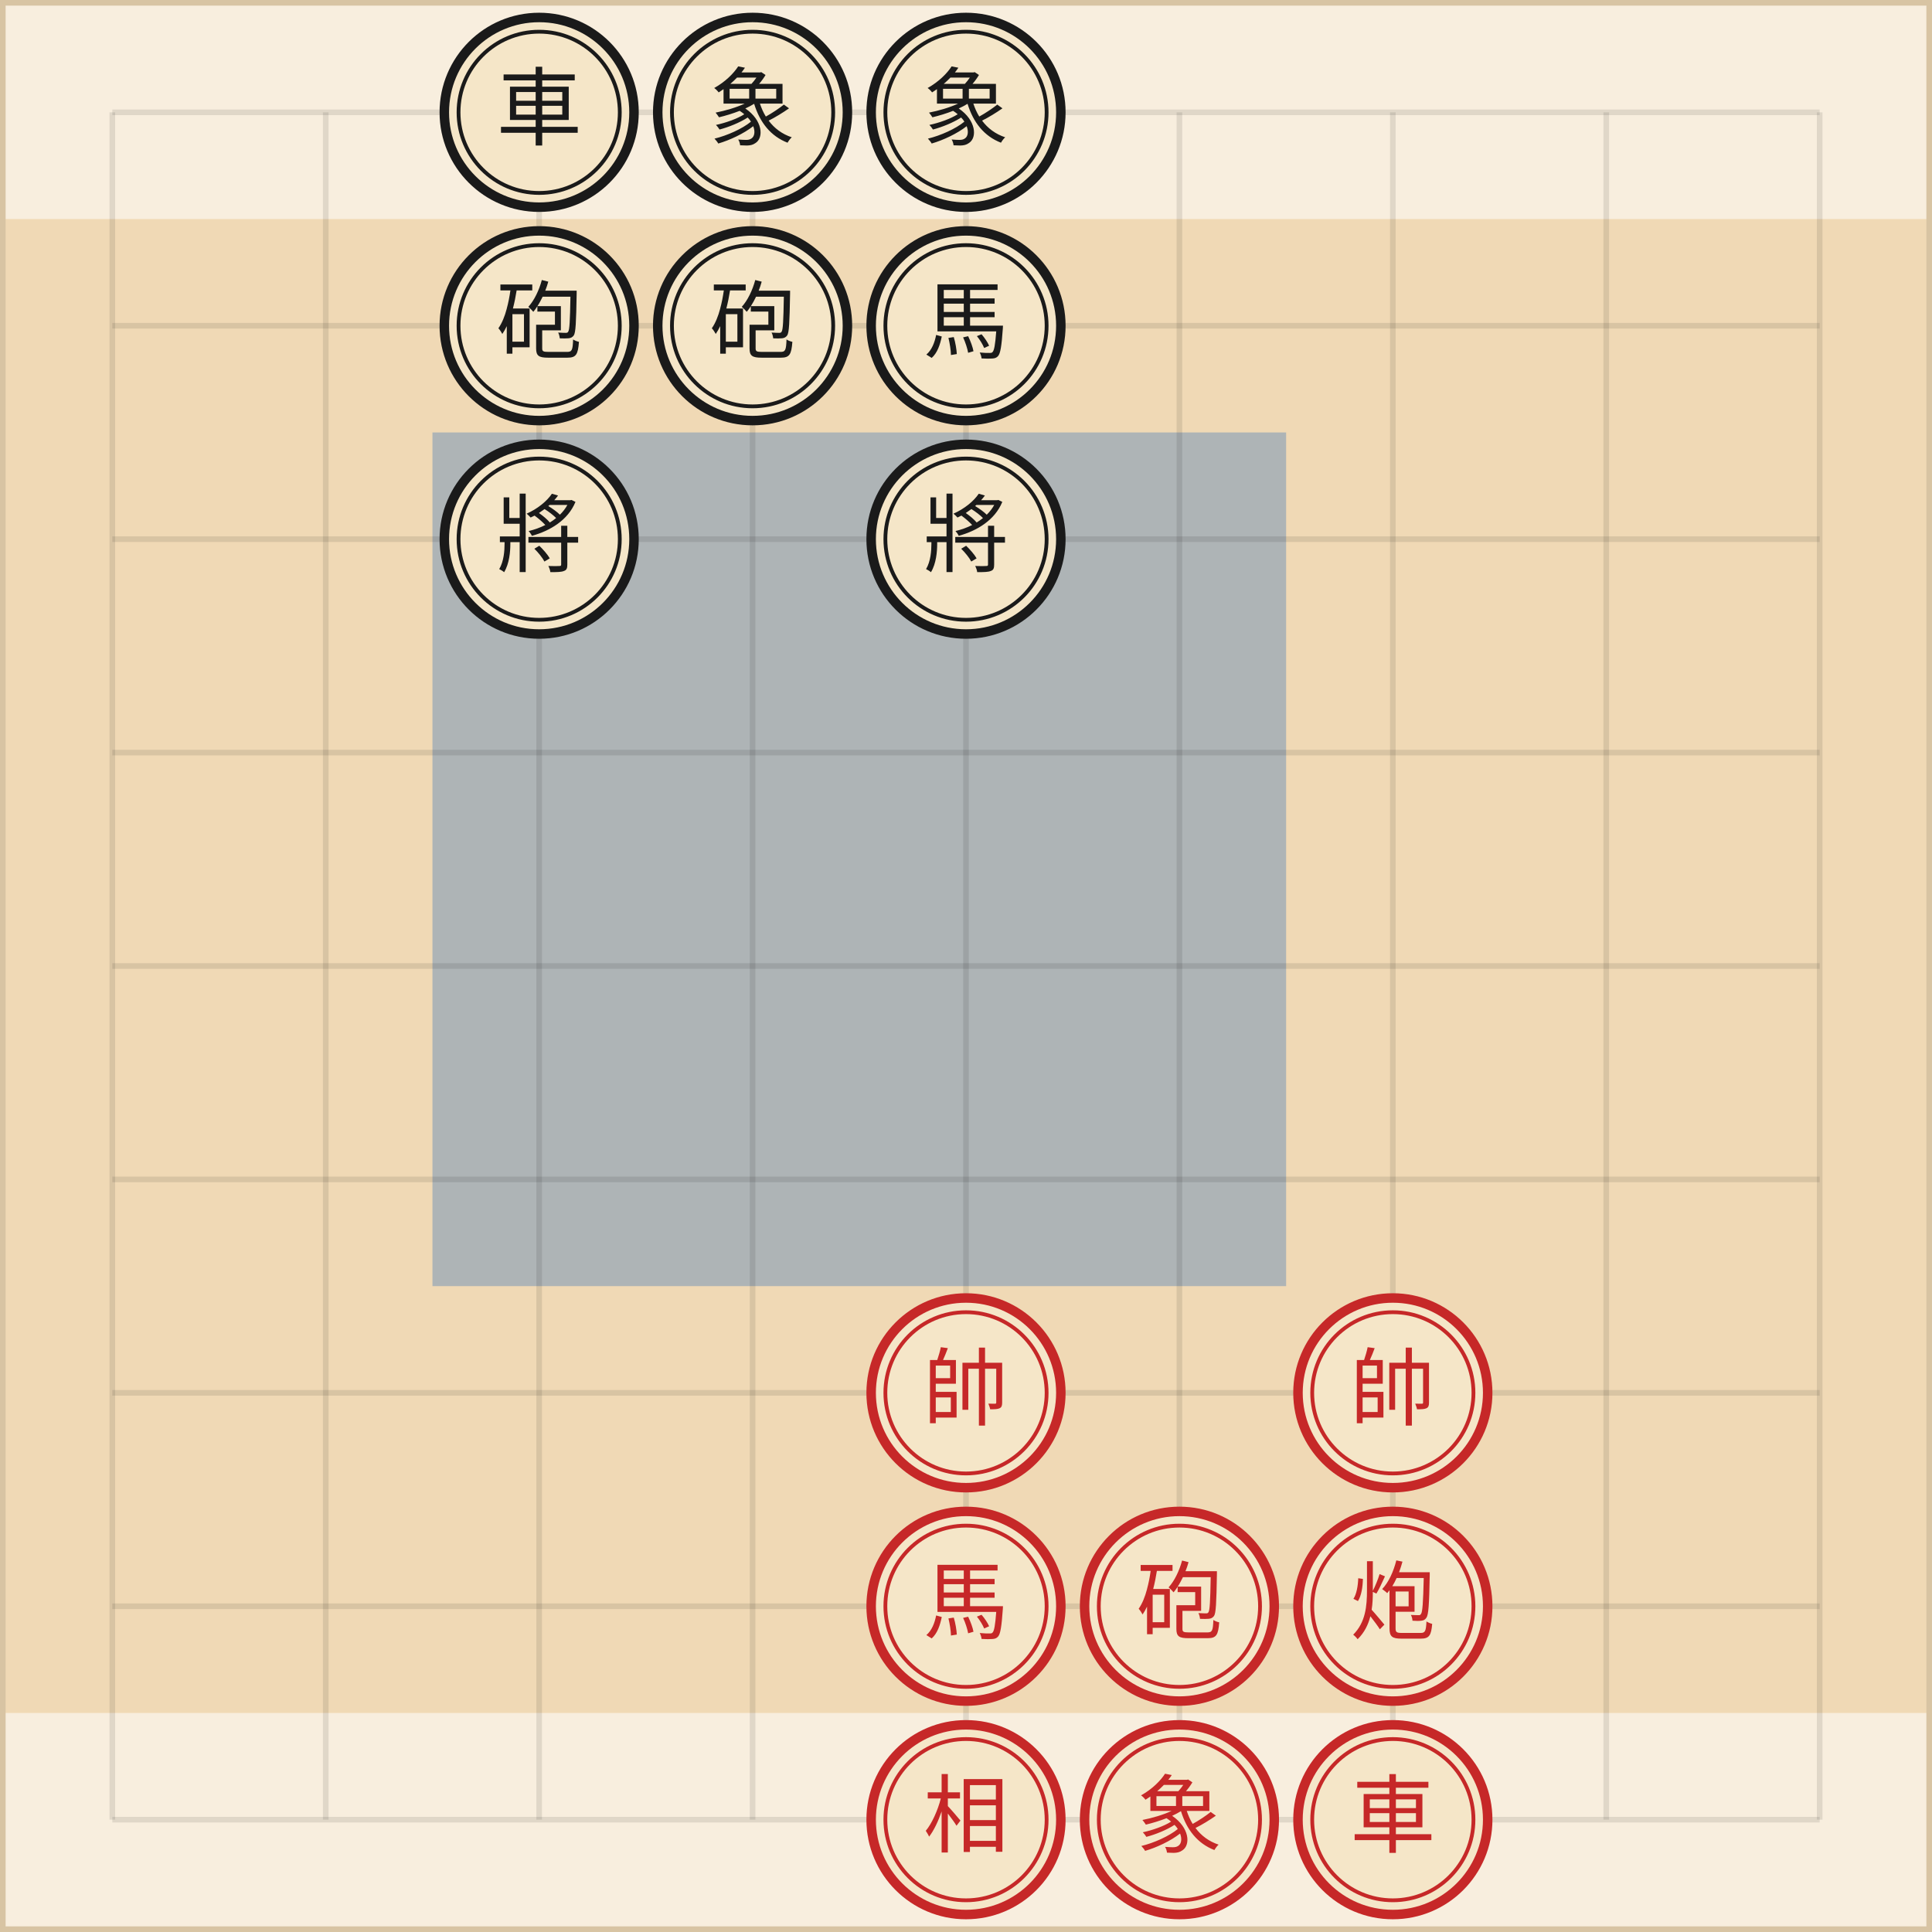
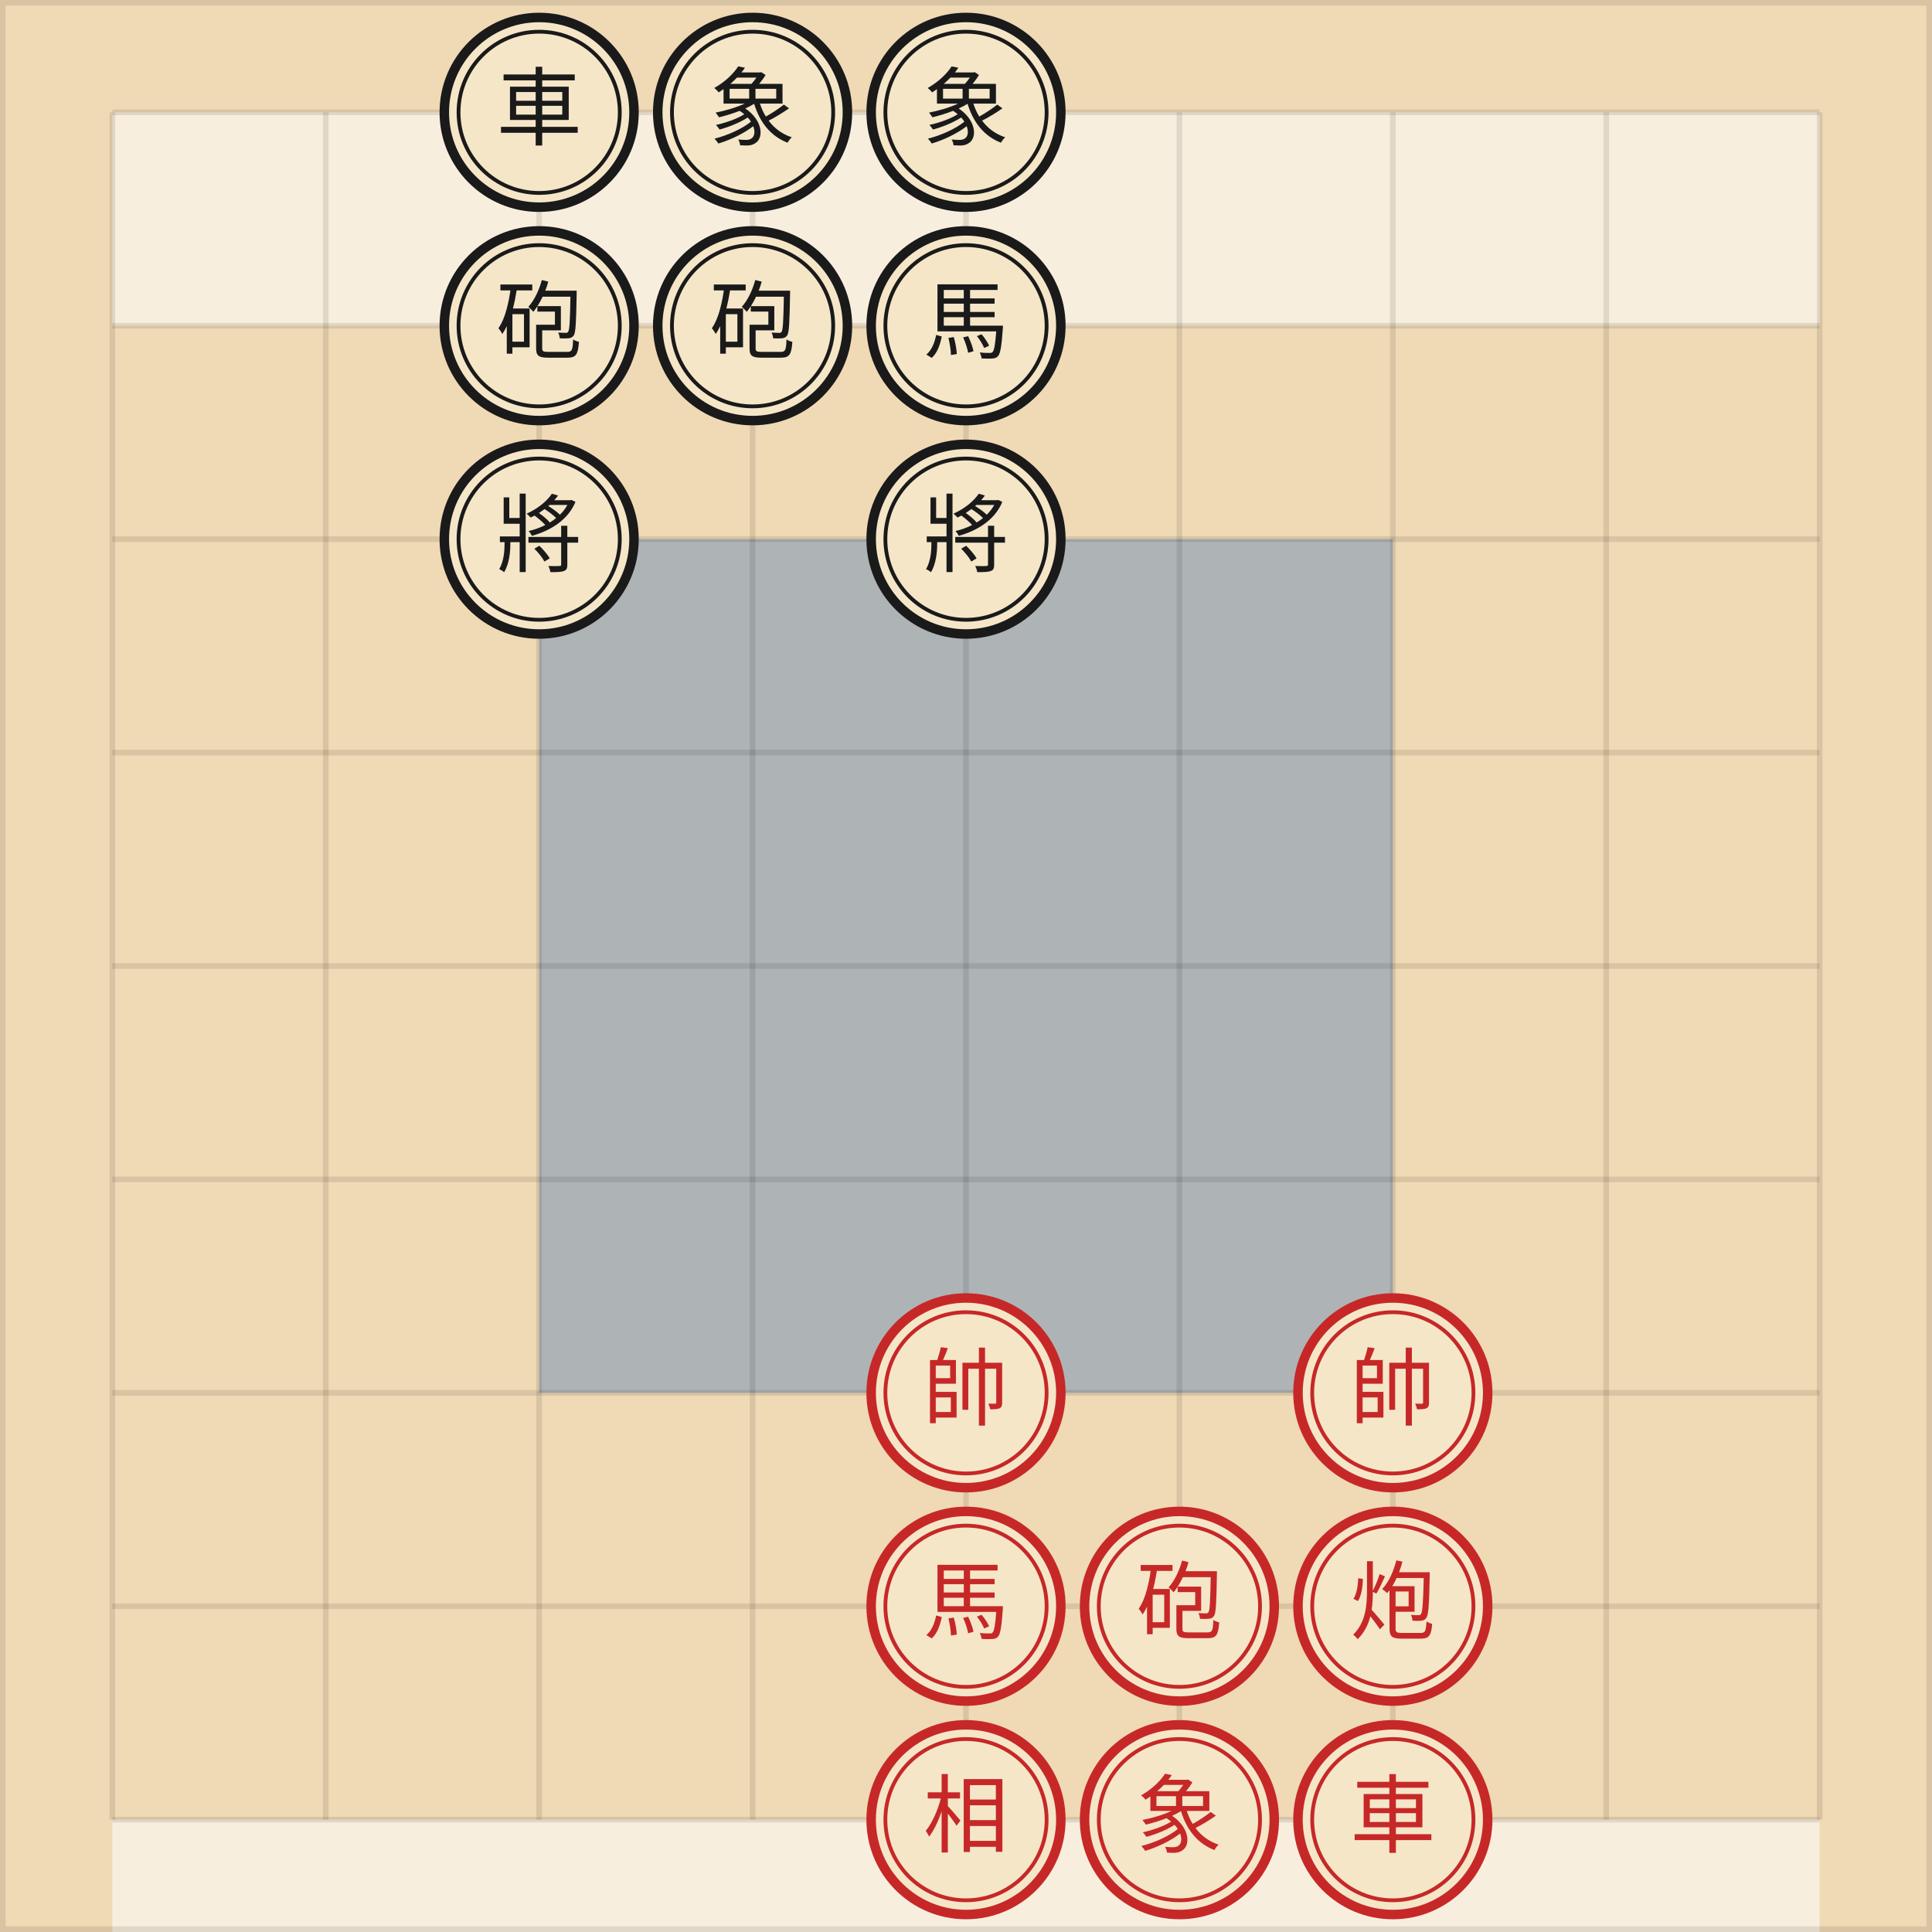
<svg xmlns="http://www.w3.org/2000/svg" viewBox="0 0 344 344" width="344" height="344">
  <defs>
    <symbol id="piece-mce-xiangqi-fairy-bR" viewBox="0 0 45 45">
      <circle cx="22.5" cy="22.5" r="20" fill="#f5e6c8" stroke="#1a1a1a" stroke-width="2" />
      <circle cx="22.5" cy="22.5" r="17" fill="none" stroke="#1a1a1a" stroke-width="0.8" />
      <text x="22.5" y="28" text-anchor="middle" font-size="18" font-family="serif" fill="#1a1a1a">車</text>
    </symbol>
    <symbol id="piece-mce-xiangqi-fairy-bB" viewBox="0 0 45 45">
      <circle cx="22.5" cy="22.5" r="20" fill="#f5e6c8" stroke="#1a1a1a" stroke-width="2" />
      <circle cx="22.5" cy="22.5" r="17" fill="none" stroke="#1a1a1a" stroke-width="0.8" />
      <text x="22.5" y="28" text-anchor="middle" font-size="18" font-family="serif" fill="#1a1a1a">象</text>
    </symbol>
    <symbol id="piece-mce-xiangqi-fairy-bE" viewBox="0 0 45 45">
      <circle cx="22.5" cy="22.5" r="20" fill="#f5e6c8" stroke="#1a1a1a" stroke-width="2" />
      <circle cx="22.5" cy="22.5" r="17" fill="none" stroke="#1a1a1a" stroke-width="0.8" />
      <text x="22.5" y="28" text-anchor="middle" font-size="18" font-family="serif" fill="#1a1a1a">象</text>
    </symbol>
    <symbol id="piece-mce-xiangqi-fairy-bC" viewBox="0 0 45 45">
      <circle cx="22.5" cy="22.5" r="20" fill="#f5e6c8" stroke="#1a1a1a" stroke-width="2" />
      <circle cx="22.5" cy="22.5" r="17" fill="none" stroke="#1a1a1a" stroke-width="0.8" />
      <text x="22.5" y="28" text-anchor="middle" font-size="18" font-family="serif" fill="#1a1a1a">砲</text>
    </symbol>
    <symbol id="piece-mce-xiangqi-fairy-bV" viewBox="0 0 45 45">
      <circle cx="22.5" cy="22.5" r="20" fill="#f5e6c8" stroke="#1a1a1a" stroke-width="2" />
      <circle cx="22.5" cy="22.5" r="17" fill="none" stroke="#1a1a1a" stroke-width="0.8" />
      <text x="22.5" y="28" text-anchor="middle" font-size="18" font-family="serif" fill="#1a1a1a">砲</text>
    </symbol>
    <symbol id="piece-mce-xiangqi-fairy-bN" viewBox="0 0 45 45">
      <circle cx="22.5" cy="22.5" r="20" fill="#f5e6c8" stroke="#1a1a1a" stroke-width="2" />
      <circle cx="22.5" cy="22.5" r="17" fill="none" stroke="#1a1a1a" stroke-width="0.8" />
      <text x="22.5" y="28" text-anchor="middle" font-size="18" font-family="serif" fill="#1a1a1a">馬</text>
    </symbol>
    <symbol id="piece-mce-xiangqi-fairy-bK" viewBox="0 0 45 45">
      <circle cx="22.5" cy="22.5" r="20" fill="#f5e6c8" stroke="#1a1a1a" stroke-width="2" />
      <circle cx="22.5" cy="22.5" r="17" fill="none" stroke="#1a1a1a" stroke-width="0.8" />
      <text x="22.5" y="28" text-anchor="middle" font-size="18" font-family="serif" fill="#1a1a1a">將</text>
    </symbol>
    <symbol id="piece-mce-xiangqi-fairy-wK" viewBox="0 0 45 45">
      <circle cx="22.5" cy="22.5" r="20" fill="#f5e6c8" stroke="#c62828" stroke-width="2" />
      <circle cx="22.5" cy="22.5" r="17" fill="none" stroke="#c62828" stroke-width="0.8" />
      <text x="22.5" y="28" text-anchor="middle" font-size="18" font-family="serif" fill="#c62828">帥</text>
    </symbol>
    <symbol id="piece-mce-xiangqi-fairy-wN" viewBox="0 0 45 45">
      <circle cx="22.5" cy="22.5" r="20" fill="#f5e6c8" stroke="#c62828" stroke-width="2" />
      <circle cx="22.5" cy="22.5" r="17" fill="none" stroke="#c62828" stroke-width="0.8" />
      <text x="22.5" y="28" text-anchor="middle" font-size="18" font-family="serif" fill="#c62828">馬</text>
    </symbol>
    <symbol id="piece-mce-xiangqi-fairy-wV" viewBox="0 0 45 45">
      <circle cx="22.5" cy="22.5" r="20" fill="#f5e6c8" stroke="#c62828" stroke-width="2" />
      <circle cx="22.5" cy="22.5" r="17" fill="none" stroke="#c62828" stroke-width="0.8" />
      <text x="22.5" y="28" text-anchor="middle" font-size="18" font-family="serif" fill="#c62828">砲</text>
    </symbol>
    <symbol id="piece-mce-xiangqi-fairy-wC" viewBox="0 0 45 45">
      <circle cx="22.5" cy="22.5" r="20" fill="#f5e6c8" stroke="#c62828" stroke-width="2" />
      <circle cx="22.5" cy="22.5" r="17" fill="none" stroke="#c62828" stroke-width="0.8" />
      <text x="22.5" y="28" text-anchor="middle" font-size="18" font-family="serif" fill="#c62828">炮</text>
    </symbol>
    <symbol id="piece-mce-xiangqi-fairy-wE" viewBox="0 0 45 45">
      <circle cx="22.5" cy="22.5" r="20" fill="#f5e6c8" stroke="#c62828" stroke-width="2" />
      <circle cx="22.5" cy="22.5" r="17" fill="none" stroke="#c62828" stroke-width="0.8" />
      <text x="22.5" y="28" text-anchor="middle" font-size="18" font-family="serif" fill="#c62828">相</text>
    </symbol>
    <symbol id="piece-mce-xiangqi-fairy-wB" viewBox="0 0 45 45">
      <circle cx="22.5" cy="22.5" r="20" fill="#f5e6c8" stroke="#c62828" stroke-width="2" />
      <circle cx="22.5" cy="22.5" r="17" fill="none" stroke="#c62828" stroke-width="0.8" />
      <text x="22.5" y="28" text-anchor="middle" font-size="18" font-family="serif" fill="#c62828">象</text>
    </symbol>
    <symbol id="piece-mce-xiangqi-fairy-wR" viewBox="0 0 45 45">
      <circle cx="22.5" cy="22.5" r="20" fill="#f5e6c8" stroke="#c62828" stroke-width="2" />
      <circle cx="22.5" cy="22.5" r="17" fill="none" stroke="#c62828" stroke-width="0.8" />
      <text x="22.5" y="28" text-anchor="middle" font-size="18" font-family="serif" fill="#c62828">車</text>
    </symbol>
  </defs>
  <rect x="0" y="0" width="344" height="344" fill="#f0d9b5" />
-   <rect x="77" y="77" width="152" height="152" fill="#6b8fb8" opacity="0.5" />
-   <rect x="1" y="1" width="342" height="38" fill="#ffffff" opacity="0.55" />
-   <rect x="1" y="305" width="342" height="38" fill="#ffffff" opacity="0.55" />
+   <rect x="96" y="96" width="152" height="152" fill="#6b8fb8" opacity="0.5" />
+   <rect x="20" y="20" width="304" height="38" fill="#ffffff" opacity="0.55" />
+   <rect x="20" y="324" width="304" height="38" fill="#ffffff" opacity="0.55" />
  <rect x="0" y="0" width="344" height="344" fill="none" stroke="rgba(0,0,0,0.1)" stroke-width="2" />
  <g stroke="rgba(0,0,0,0.1)" stroke-width="1">
    <line x1="20" y1="20" x2="324" y2="20" />
    <line x1="20" y1="58" x2="324" y2="58" />
    <line x1="20" y1="96" x2="324" y2="96" />
    <line x1="20" y1="134" x2="324" y2="134" />
    <line x1="20" y1="172" x2="324" y2="172" />
    <line x1="20" y1="210" x2="324" y2="210" />
    <line x1="20" y1="248" x2="324" y2="248" />
    <line x1="20" y1="286" x2="324" y2="286" />
    <line x1="20" y1="324" x2="324" y2="324" />
    <line x1="20" y1="20" x2="20" y2="324" />
    <line x1="58" y1="20" x2="58" y2="324" />
    <line x1="96" y1="20" x2="96" y2="324" />
    <line x1="134" y1="20" x2="134" y2="324" />
    <line x1="172" y1="20" x2="172" y2="324" />
    <line x1="210" y1="20" x2="210" y2="324" />
    <line x1="248" y1="20" x2="248" y2="324" />
    <line x1="286" y1="20" x2="286" y2="324" />
    <line x1="324" y1="20" x2="324" y2="324" />
  </g>
  <g fill="transparent">
    <circle cx="20" cy="20" r="15.2" class="board-cell" data-sq="a9" />
    <circle cx="58" cy="20" r="15.2" class="board-cell" data-sq="b9" />
    <circle cx="96" cy="20" r="15.2" class="board-cell" data-sq="c9" />
    <circle cx="134" cy="20" r="15.2" class="board-cell" data-sq="d9" />
    <circle cx="172" cy="20" r="15.2" class="board-cell" data-sq="e9" />
    <circle cx="210" cy="20" r="15.2" class="board-cell" data-sq="f9" />
    <circle cx="248" cy="20" r="15.2" class="board-cell" data-sq="g9" />
    <circle cx="286" cy="20" r="15.2" class="board-cell" data-sq="h9" />
    <circle cx="324" cy="20" r="15.2" class="board-cell" data-sq="i9" />
    <circle cx="20" cy="58" r="15.2" class="board-cell" data-sq="a8" />
    <circle cx="58" cy="58" r="15.2" class="board-cell" data-sq="b8" />
    <circle cx="96" cy="58" r="15.2" class="board-cell" data-sq="c8" />
    <circle cx="134" cy="58" r="15.2" class="board-cell" data-sq="d8" />
    <circle cx="172" cy="58" r="15.2" class="board-cell" data-sq="e8" />
    <circle cx="210" cy="58" r="15.2" class="board-cell" data-sq="f8" />
    <circle cx="248" cy="58" r="15.2" class="board-cell" data-sq="g8" />
    <circle cx="286" cy="58" r="15.2" class="board-cell" data-sq="h8" />
    <circle cx="324" cy="58" r="15.2" class="board-cell" data-sq="i8" />
    <circle cx="20" cy="96" r="15.2" class="board-cell" data-sq="a7" />
    <circle cx="58" cy="96" r="15.2" class="board-cell" data-sq="b7" />
    <circle cx="96" cy="96" r="15.2" class="board-cell" data-sq="c7" />
    <circle cx="134" cy="96" r="15.2" class="board-cell" data-sq="d7" />
    <circle cx="172" cy="96" r="15.2" class="board-cell" data-sq="e7" />
    <circle cx="210" cy="96" r="15.2" class="board-cell" data-sq="f7" />
    <circle cx="248" cy="96" r="15.2" class="board-cell" data-sq="g7" />
    <circle cx="286" cy="96" r="15.2" class="board-cell" data-sq="h7" />
    <circle cx="324" cy="96" r="15.2" class="board-cell" data-sq="i7" />
    <circle cx="20" cy="134" r="15.2" class="board-cell" data-sq="a6" />
    <circle cx="58" cy="134" r="15.2" class="board-cell" data-sq="b6" />
    <circle cx="96" cy="134" r="15.2" class="board-cell" data-sq="c6" />
    <circle cx="134" cy="134" r="15.2" class="board-cell" data-sq="d6" />
    <circle cx="172" cy="134" r="15.2" class="board-cell" data-sq="e6" />
    <circle cx="210" cy="134" r="15.2" class="board-cell" data-sq="f6" />
    <circle cx="248" cy="134" r="15.2" class="board-cell" data-sq="g6" />
    <circle cx="286" cy="134" r="15.2" class="board-cell" data-sq="h6" />
    <circle cx="324" cy="134" r="15.2" class="board-cell" data-sq="i6" />
    <circle cx="20" cy="172" r="15.2" class="board-cell" data-sq="a5" />
    <circle cx="58" cy="172" r="15.2" class="board-cell" data-sq="b5" />
    <circle cx="96" cy="172" r="15.2" class="board-cell" data-sq="c5" />
    <circle cx="134" cy="172" r="15.2" class="board-cell" data-sq="d5" />
    <circle cx="172" cy="172" r="15.2" class="board-cell" data-sq="e5" />
    <circle cx="210" cy="172" r="15.2" class="board-cell" data-sq="f5" />
    <circle cx="248" cy="172" r="15.2" class="board-cell" data-sq="g5" />
    <circle cx="286" cy="172" r="15.2" class="board-cell" data-sq="h5" />
    <circle cx="324" cy="172" r="15.2" class="board-cell" data-sq="i5" />
    <circle cx="20" cy="210" r="15.2" class="board-cell" data-sq="a4" />
    <circle cx="58" cy="210" r="15.2" class="board-cell" data-sq="b4" />
    <circle cx="96" cy="210" r="15.2" class="board-cell" data-sq="c4" />
    <circle cx="134" cy="210" r="15.2" class="board-cell" data-sq="d4" />
    <circle cx="172" cy="210" r="15.2" class="board-cell" data-sq="e4" />
    <circle cx="210" cy="210" r="15.2" class="board-cell" data-sq="f4" />
    <circle cx="248" cy="210" r="15.2" class="board-cell" data-sq="g4" />
    <circle cx="286" cy="210" r="15.2" class="board-cell" data-sq="h4" />
    <circle cx="324" cy="210" r="15.2" class="board-cell" data-sq="i4" />
    <circle cx="20" cy="248" r="15.2" class="board-cell" data-sq="a3" />
    <circle cx="58" cy="248" r="15.2" class="board-cell" data-sq="b3" />
    <circle cx="96" cy="248" r="15.2" class="board-cell" data-sq="c3" />
    <circle cx="134" cy="248" r="15.2" class="board-cell" data-sq="d3" />
    <circle cx="172" cy="248" r="15.2" class="board-cell" data-sq="e3" />
    <circle cx="210" cy="248" r="15.2" class="board-cell" data-sq="f3" />
    <circle cx="248" cy="248" r="15.2" class="board-cell" data-sq="g3" />
    <circle cx="286" cy="248" r="15.2" class="board-cell" data-sq="h3" />
    <circle cx="324" cy="248" r="15.2" class="board-cell" data-sq="i3" />
    <circle cx="20" cy="286" r="15.2" class="board-cell" data-sq="a2" />
    <circle cx="58" cy="286" r="15.2" class="board-cell" data-sq="b2" />
    <circle cx="96" cy="286" r="15.2" class="board-cell" data-sq="c2" />
    <circle cx="134" cy="286" r="15.2" class="board-cell" data-sq="d2" />
    <circle cx="172" cy="286" r="15.2" class="board-cell" data-sq="e2" />
    <circle cx="210" cy="286" r="15.2" class="board-cell" data-sq="f2" />
    <circle cx="248" cy="286" r="15.2" class="board-cell" data-sq="g2" />
    <circle cx="286" cy="286" r="15.2" class="board-cell" data-sq="h2" />
    <circle cx="324" cy="286" r="15.2" class="board-cell" data-sq="i2" />
    <circle cx="20" cy="324" r="15.2" class="board-cell" data-sq="a1" />
    <circle cx="58" cy="324" r="15.2" class="board-cell" data-sq="b1" />
    <circle cx="96" cy="324" r="15.2" class="board-cell" data-sq="c1" />
    <circle cx="134" cy="324" r="15.2" class="board-cell" data-sq="d1" />
    <circle cx="172" cy="324" r="15.2" class="board-cell" data-sq="e1" />
    <circle cx="210" cy="324" r="15.2" class="board-cell" data-sq="f1" />
    <circle cx="248" cy="324" r="15.2" class="board-cell" data-sq="g1" />
    <circle cx="286" cy="324" r="15.2" class="board-cell" data-sq="h1" />
    <circle cx="324" cy="324" r="15.2" class="board-cell" data-sq="i1" />
  </g>
  <g pointer-events="none">
    <use href="#piece-mce-xiangqi-fairy-bR" x="77" y="1" width="38" height="38" />
    <use href="#piece-mce-xiangqi-fairy-bB" x="115" y="1" width="38" height="38" />
    <use href="#piece-mce-xiangqi-fairy-bE" x="153" y="1" width="38" height="38" />
    <use href="#piece-mce-xiangqi-fairy-bC" x="77" y="39" width="38" height="38" />
    <use href="#piece-mce-xiangqi-fairy-bV" x="115" y="39" width="38" height="38" />
    <use href="#piece-mce-xiangqi-fairy-bN" x="153" y="39" width="38" height="38" />
    <use href="#piece-mce-xiangqi-fairy-bK" x="77" y="77" width="38" height="38" />
    <use href="#piece-mce-xiangqi-fairy-bK" x="153" y="77" width="38" height="38" />
    <use href="#piece-mce-xiangqi-fairy-wK" x="153" y="229" width="38" height="38" />
    <use href="#piece-mce-xiangqi-fairy-wK" x="229" y="229" width="38" height="38" />
    <use href="#piece-mce-xiangqi-fairy-wN" x="153" y="267" width="38" height="38" />
    <use href="#piece-mce-xiangqi-fairy-wV" x="191" y="267" width="38" height="38" />
    <use href="#piece-mce-xiangqi-fairy-wC" x="229" y="267" width="38" height="38" />
    <use href="#piece-mce-xiangqi-fairy-wE" x="153" y="305" width="38" height="38" />
    <use href="#piece-mce-xiangqi-fairy-wB" x="191" y="305" width="38" height="38" />
    <use href="#piece-mce-xiangqi-fairy-wR" x="229" y="305" width="38" height="38" />
  </g>
</svg>
